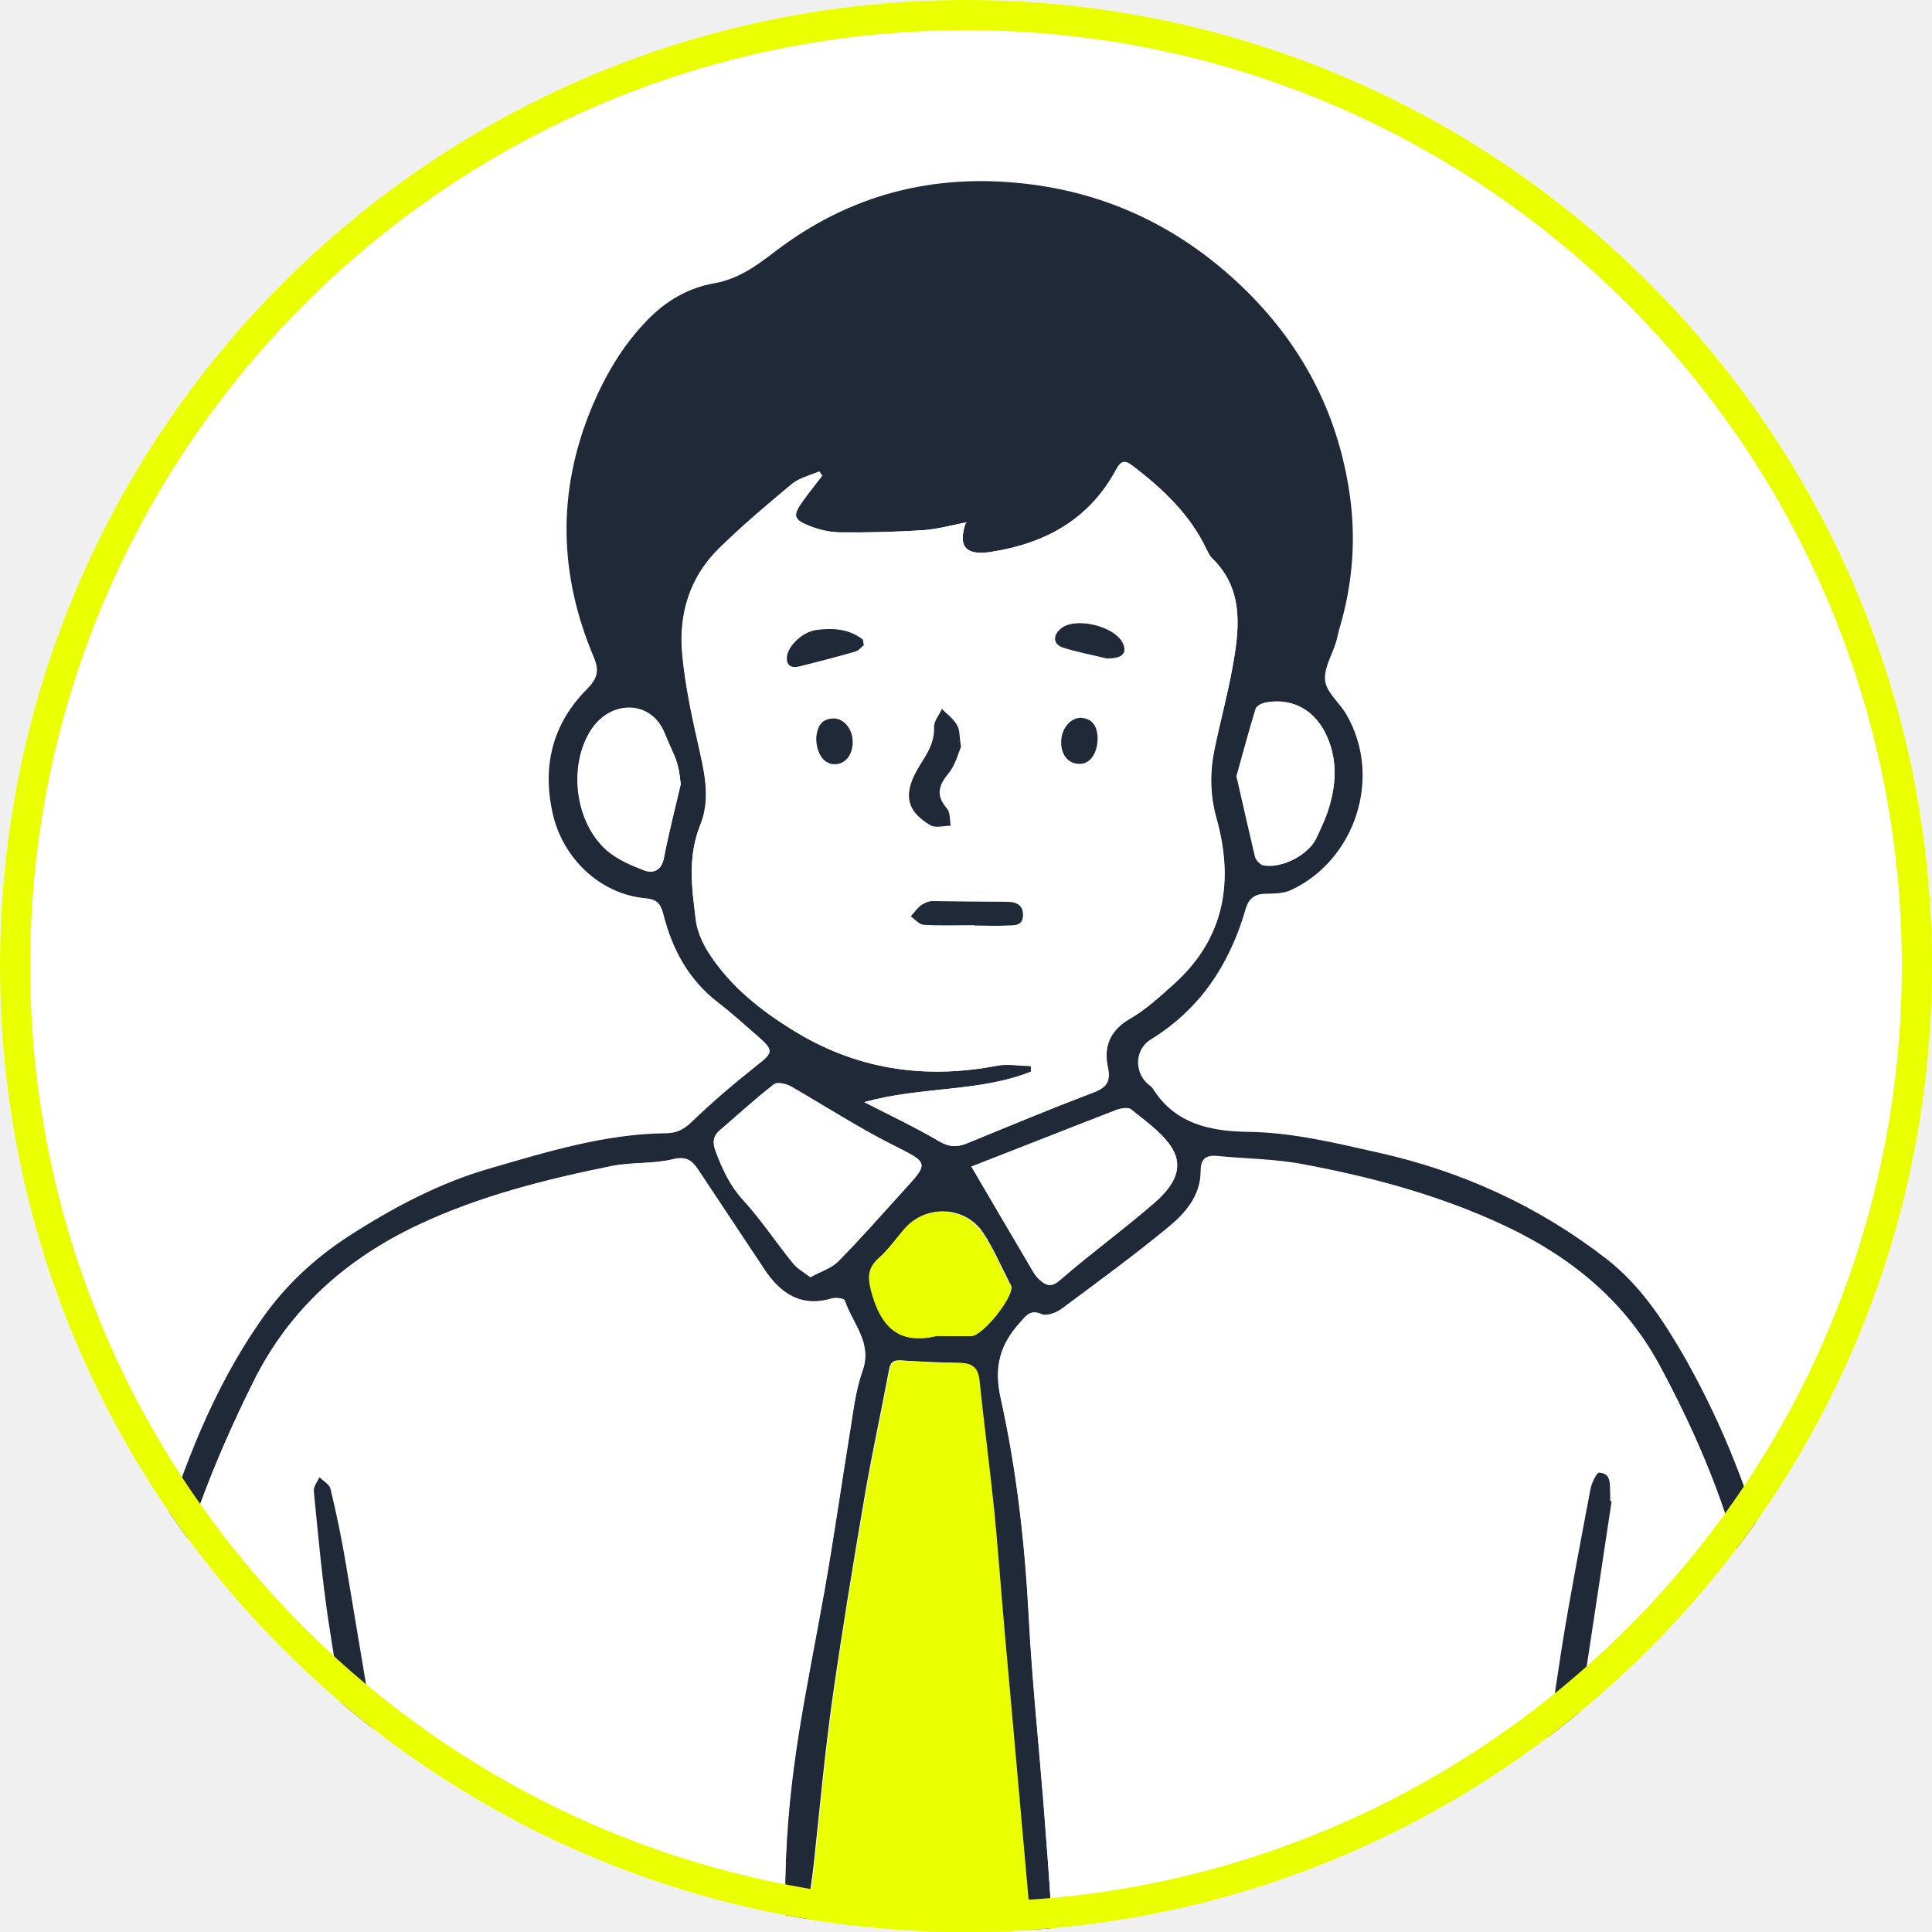
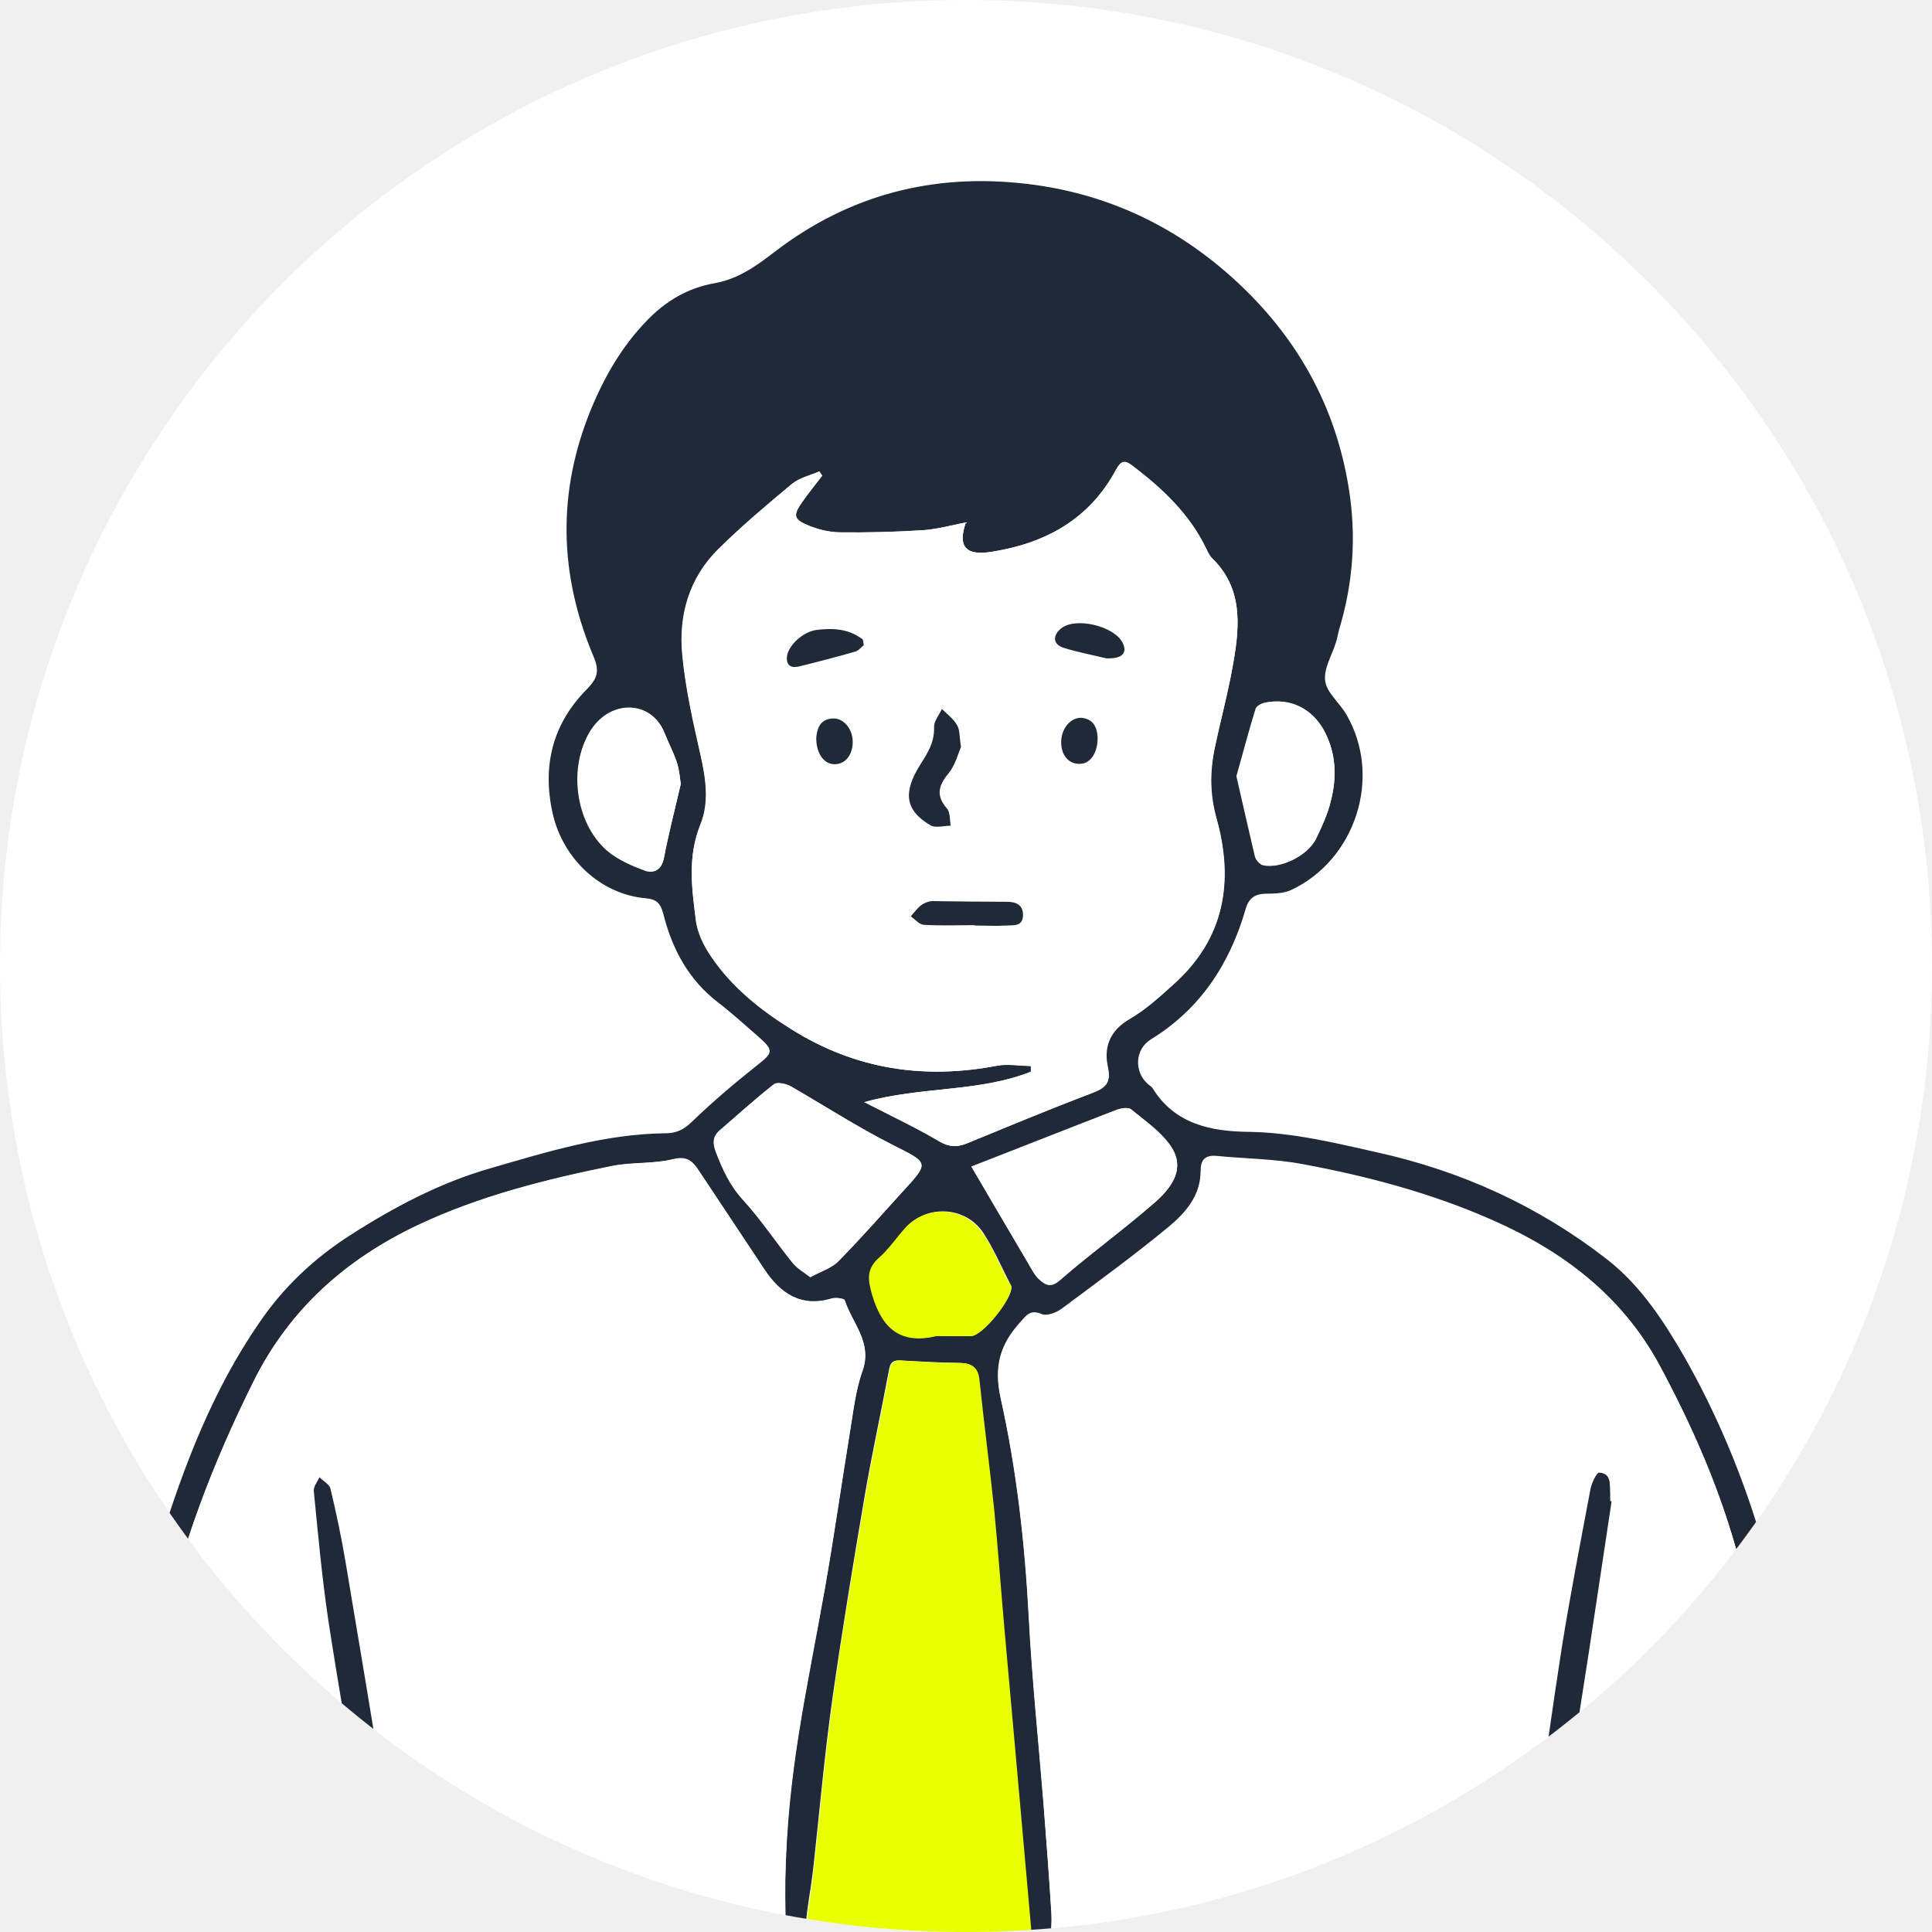
<svg xmlns="http://www.w3.org/2000/svg" width="64" height="64" viewBox="0 0 64 64" fill="none">
  <g clip-path="url(#clip0_116_3096)">
    <rect width="64" height="64" rx="32" fill="white" />
    <path d="M59.315 55.243C59.761 57.986 60.124 60.753 59.96 63.555C59.937 63.953 60.007 64.364 59.972 64.751C59.972 64.762 59.972 64.774 59.96 64.786H59.139C59.057 64.645 59.093 64.422 59.093 64.235C59.175 61.023 58.788 57.834 58.401 54.645C58.26 53.473 57.803 52.347 57.475 51.198C56.877 49.111 55.998 47.142 54.978 45.231C53.735 42.922 51.777 41.444 49.432 40.413C47.416 39.522 45.294 38.959 43.137 38.56C42.211 38.385 41.249 38.385 40.312 38.291C39.913 38.256 39.772 38.42 39.772 38.795C39.772 39.604 39.268 40.178 38.717 40.636C37.568 41.585 36.361 42.464 35.165 43.355C34.989 43.484 34.673 43.602 34.508 43.531C34.133 43.367 34.004 43.566 33.793 43.801C33.125 44.539 32.914 45.266 33.148 46.321C33.676 48.69 33.946 51.116 34.075 53.543C34.18 55.571 34.391 57.599 34.555 59.627C34.649 60.87 34.755 62.113 34.825 63.367C34.848 63.696 34.813 64.024 34.766 64.34C34.743 64.493 34.637 64.633 34.555 64.774H34.508C34.415 64.657 34.309 64.54 34.251 64.399C34.18 64.223 34.145 64.035 34.133 63.848C33.993 62.312 33.864 60.765 33.723 59.229C33.571 57.482 33.406 55.735 33.254 53.989C33.137 52.664 33.043 51.351 32.914 50.026C32.762 48.572 32.574 47.13 32.422 45.688C32.375 45.266 32.152 45.149 31.765 45.149C31.12 45.137 30.464 45.102 29.819 45.067C29.503 45.044 29.479 45.219 29.432 45.465C29.174 46.849 28.869 48.221 28.635 49.604C28.26 51.808 27.896 54.012 27.58 56.228C27.322 58.045 27.158 59.885 26.959 61.714C26.841 62.793 26.759 62.934 26.666 64.012C26.654 64.141 26.642 64.293 26.572 64.411C26.501 64.54 26.361 64.633 26.255 64.739C26.185 64.61 26.044 64.493 26.044 64.364C26.009 63.66 25.997 62.969 26.009 62.265C26.068 58.713 26.689 56.157 27.31 52.675C27.615 50.952 27.861 49.205 28.143 47.482C28.26 46.79 28.33 46.075 28.565 45.419C28.905 44.469 28.225 43.836 27.979 43.074C27.955 43.015 27.697 42.98 27.568 43.015C26.537 43.332 25.845 42.863 25.305 42.042C24.59 40.964 23.863 39.873 23.148 38.795C22.949 38.49 22.762 38.291 22.293 38.408C21.636 38.56 20.933 38.502 20.276 38.631C18.072 39.076 15.88 39.627 13.84 40.589C11.484 41.702 9.596 43.355 8.4 45.759C7.052 48.455 5.985 51.245 5.352 54.2C5.094 55.384 4.989 56.614 4.907 57.834C4.754 60.026 4.672 62.23 4.567 64.434C4.567 64.493 4.567 64.54 4.555 64.598C4.543 64.68 4.532 64.739 4.52 64.809H3.816V60.554L3.734 60.507C3.758 60.46 3.77 60.401 3.781 60.354C4.004 57.236 4.367 54.141 5.294 51.128C6.091 48.549 7.052 46.04 8.6 43.801C9.385 42.652 10.37 41.714 11.566 40.94C13.043 39.991 14.567 39.182 16.243 38.701C18.142 38.15 20.042 37.564 22.046 37.541C22.386 37.541 22.633 37.435 22.902 37.177C23.582 36.521 24.297 35.911 25.036 35.325C25.622 34.867 25.657 34.809 25.095 34.316C24.661 33.941 24.239 33.554 23.782 33.203C22.808 32.453 22.269 31.444 21.976 30.284C21.882 29.92 21.753 29.791 21.39 29.756C19.901 29.627 18.647 28.455 18.307 26.942C17.955 25.36 18.307 23.965 19.456 22.816C19.784 22.476 19.866 22.23 19.667 21.761C18.518 19.041 18.447 16.309 19.584 13.543C20.042 12.441 20.616 11.456 21.437 10.612C22.058 9.967 22.797 9.533 23.676 9.381C24.461 9.24 25.059 8.806 25.669 8.337C28.131 6.45 30.909 5.735 33.969 6.086C36.642 6.391 38.952 7.482 40.921 9.287C42.938 11.139 44.227 13.402 44.673 16.134C44.942 17.751 44.825 19.322 44.356 20.87C44.321 20.999 44.297 21.139 44.262 21.257C44.133 21.69 43.84 22.148 43.899 22.558C43.946 22.945 44.38 23.285 44.602 23.672C45.81 25.758 44.884 28.502 42.762 29.486C42.527 29.592 42.234 29.604 41.965 29.604C41.578 29.604 41.367 29.744 41.261 30.12C40.734 31.937 39.761 33.426 38.119 34.434C37.592 34.762 37.568 35.501 38.014 35.899C38.072 35.958 38.154 35.993 38.19 36.063C38.928 37.247 40.136 37.482 41.367 37.494C42.82 37.517 44.215 37.857 45.622 38.174C48.424 38.795 50.968 39.956 53.231 41.714C54.344 42.582 55.107 43.754 55.798 44.95C57.627 48.174 58.729 51.644 59.315 55.243ZM44.087 26.52C44.286 25.747 44.262 24.961 43.876 24.223C43.465 23.461 42.738 23.109 41.906 23.273C41.8 23.297 41.636 23.379 41.613 23.472C41.39 24.188 41.203 24.914 40.98 25.7C41.179 26.579 41.367 27.47 41.589 28.349C41.625 28.466 41.754 28.631 41.871 28.654C42.445 28.771 43.313 28.338 43.594 27.798C43.782 27.4 43.981 26.966 44.087 26.52ZM40.863 21.901C41.074 20.682 41.156 19.451 40.136 18.478C40.054 18.408 40.019 18.291 39.972 18.197C39.421 17.036 38.518 16.192 37.521 15.43C37.24 15.207 37.123 15.278 36.97 15.571C36.091 17.2 34.637 17.997 32.855 18.279C31.988 18.42 31.718 18.103 32 17.306C31.531 17.4 31.05 17.529 30.581 17.564C29.655 17.622 28.729 17.646 27.803 17.634C27.463 17.634 27.111 17.54 26.794 17.411C26.29 17.212 26.267 17.071 26.572 16.638C26.783 16.333 27.017 16.051 27.24 15.758C27.205 15.711 27.17 15.665 27.146 15.618C26.841 15.747 26.49 15.829 26.243 16.028C25.411 16.72 24.579 17.423 23.805 18.185C22.844 19.146 22.48 20.377 22.609 21.702C22.715 22.804 22.961 23.894 23.207 24.985C23.383 25.77 23.524 26.567 23.207 27.318C22.773 28.361 22.914 29.404 23.055 30.459C23.113 30.893 23.336 31.339 23.582 31.714C24.262 32.71 25.2 33.461 26.22 34.094C28.319 35.419 30.605 35.77 33.043 35.301C33.406 35.231 33.782 35.301 34.157 35.313C34.157 35.383 34.157 35.442 34.157 35.501C32.433 36.192 30.546 35.981 28.635 36.509C29.549 36.978 30.358 37.365 31.12 37.81C31.437 37.998 31.695 38.009 32.023 37.88C33.395 37.318 34.766 36.743 36.161 36.216C36.619 36.04 36.818 35.876 36.701 35.348C36.56 34.692 36.759 34.152 37.404 33.766C37.943 33.461 38.412 33.027 38.881 32.605C40.569 31.093 40.886 29.205 40.3 27.107C40.089 26.345 40.077 25.606 40.23 24.844C40.429 23.859 40.698 22.886 40.863 21.901ZM38.248 39.838C39.045 39.147 39.186 38.537 38.764 37.939C38.436 37.47 37.92 37.118 37.463 36.743C37.369 36.673 37.146 36.708 37.005 36.755C35.399 37.376 33.805 38.009 32.175 38.642C32.832 39.768 33.453 40.811 34.063 41.855C34.169 42.042 34.274 42.253 34.426 42.382C34.626 42.558 34.801 42.664 35.106 42.394C36.138 41.526 37.228 40.729 38.248 39.838ZM32.175 44.258C32.551 44.246 33.559 42.992 33.5 42.617C33.489 42.57 33.453 42.523 33.43 42.464C33.148 41.913 32.902 41.339 32.562 40.823C31.965 39.944 30.675 39.897 29.983 40.694C29.702 41.022 29.456 41.374 29.139 41.655C28.717 42.031 28.764 42.371 28.916 42.898C29.256 44.035 29.866 44.528 31.05 44.246C31.413 44.258 31.8 44.27 32.175 44.258ZM29.878 39.498C30.804 38.49 30.78 38.537 29.549 37.916C28.401 37.341 27.31 36.626 26.185 35.993C26.032 35.911 25.739 35.841 25.634 35.923C25.012 36.403 24.438 36.931 23.84 37.447C23.594 37.658 23.606 37.88 23.711 38.162C23.934 38.748 24.18 39.287 24.626 39.768C25.224 40.425 25.716 41.175 26.279 41.866C26.419 42.031 26.63 42.148 26.841 42.312C27.193 42.113 27.545 42.007 27.767 41.784C28.506 41.034 29.186 40.26 29.878 39.498ZM22.55 25.981C22.468 25.149 22.386 25.184 22.011 24.281C21.566 23.203 20.229 23.168 19.561 24.211C18.823 25.372 19.034 27.236 20.1 28.174C20.452 28.478 20.921 28.678 21.355 28.842C21.648 28.947 21.917 28.83 21.988 28.431C22.152 27.599 22.363 26.79 22.55 25.981Z" fill="#1F2937" />
    <path d="M59.138 64.797H34.566C34.648 64.657 34.753 64.516 34.777 64.364C34.824 64.047 34.847 63.719 34.835 63.391C34.753 62.148 34.659 60.905 34.566 59.651C34.401 57.623 34.19 55.606 34.085 53.566C33.956 51.128 33.686 48.713 33.159 46.345C32.924 45.29 33.135 44.551 33.803 43.824C34.015 43.59 34.132 43.39 34.519 43.554C34.683 43.625 34.999 43.508 35.175 43.379C36.383 42.488 37.59 41.62 38.727 40.659C39.278 40.202 39.782 39.627 39.782 38.818C39.782 38.443 39.923 38.267 40.322 38.314C41.26 38.408 42.221 38.42 43.147 38.584C45.304 38.982 47.426 39.545 49.443 40.436C51.787 41.468 53.745 42.945 54.988 45.254C56.02 47.165 56.887 49.135 57.485 51.222C57.813 52.359 58.27 53.496 58.411 54.668C58.798 57.845 59.185 61.034 59.103 64.258C59.091 64.434 59.056 64.657 59.138 64.797ZM53.382 49.733C53.37 49.733 53.358 49.721 53.335 49.721C53.335 49.639 53.346 49.557 53.335 49.475C53.311 49.182 53.393 48.807 52.971 48.783C52.878 48.771 52.714 49.135 52.678 49.346C52.35 51.093 52.01 52.84 51.729 54.598C51.4 56.626 51.142 58.654 50.826 60.682C50.674 61.667 50.439 62.64 50.287 63.637C50.252 63.848 50.416 64.235 50.568 64.293C50.908 64.41 50.99 64.082 51.049 63.801C51.201 63.062 51.4 62.336 51.529 61.585C51.904 59.322 52.256 57.06 52.62 54.786C52.878 53.109 53.124 51.421 53.382 49.733Z" fill="white" />
    <path d="M53.34 49.721C53.351 49.721 53.363 49.721 53.386 49.733C53.129 51.421 52.882 53.109 52.624 54.786C52.273 57.048 51.921 59.323 51.534 61.586C51.417 62.336 51.218 63.063 51.053 63.801C50.995 64.083 50.901 64.411 50.573 64.294C50.42 64.235 50.268 63.848 50.291 63.637C50.432 62.652 50.667 61.679 50.831 60.683C51.147 58.655 51.417 56.627 51.733 54.598C52.015 52.84 52.355 51.093 52.683 49.346C52.718 49.135 52.894 48.772 52.976 48.783C53.398 48.807 53.316 49.194 53.34 49.475C53.34 49.569 53.34 49.651 53.34 49.721Z" fill="#1F2937" />
    <path d="M43.876 24.235C44.263 24.974 44.286 25.748 44.087 26.533C43.982 26.979 43.782 27.401 43.571 27.811C43.302 28.35 42.422 28.784 41.848 28.667C41.731 28.643 41.59 28.479 41.567 28.362C41.356 27.471 41.156 26.58 40.957 25.712C41.18 24.927 41.367 24.2 41.59 23.485C41.614 23.391 41.778 23.309 41.883 23.286C42.739 23.11 43.466 23.462 43.876 24.235Z" fill="white" />
    <path d="M40.138 18.478C41.158 19.451 41.076 20.682 40.865 21.902C40.701 22.886 40.431 23.859 40.22 24.844C40.068 25.595 40.068 26.345 40.291 27.107C40.877 29.205 40.56 31.093 38.872 32.605C38.403 33.027 37.934 33.449 37.395 33.766C36.738 34.141 36.539 34.692 36.691 35.348C36.809 35.888 36.609 36.052 36.152 36.216C34.769 36.743 33.385 37.318 32.014 37.881C31.697 38.01 31.439 37.998 31.111 37.81C30.349 37.353 29.54 36.978 28.626 36.509C30.537 35.981 32.424 36.181 34.147 35.501C34.147 35.442 34.147 35.372 34.147 35.313C33.772 35.313 33.385 35.243 33.034 35.301C30.595 35.77 28.321 35.419 26.211 34.094C25.191 33.461 24.253 32.711 23.573 31.714C23.315 31.351 23.092 30.893 23.045 30.46C22.916 29.416 22.776 28.373 23.198 27.318C23.503 26.567 23.374 25.77 23.198 24.985C22.951 23.895 22.705 22.804 22.6 21.702C22.471 20.378 22.823 19.147 23.796 18.185C24.569 17.423 25.402 16.72 26.234 16.028C26.48 15.829 26.832 15.747 27.137 15.618C27.172 15.665 27.207 15.712 27.231 15.758C27.008 16.052 26.773 16.345 26.562 16.638C26.258 17.072 26.281 17.201 26.785 17.412C27.102 17.541 27.465 17.622 27.793 17.634C28.72 17.646 29.646 17.622 30.572 17.564C31.052 17.529 31.521 17.4 31.99 17.306C31.721 18.103 31.979 18.42 32.846 18.279C34.628 17.998 36.07 17.212 36.961 15.571C37.114 15.29 37.231 15.219 37.512 15.43C38.52 16.192 39.411 17.036 39.962 18.197C40.021 18.291 40.068 18.396 40.138 18.478ZM36.645 21.808C37.16 21.831 37.336 21.644 37.207 21.327C36.961 20.741 35.601 20.424 35.12 20.835C34.863 21.069 34.886 21.351 35.214 21.456C35.718 21.608 36.222 21.702 36.645 21.808ZM35.812 25.313C36.14 25.278 36.375 24.915 36.363 24.422C36.328 24.106 36.222 23.812 35.8 23.801C35.449 23.789 35.144 24.152 35.144 24.586C35.144 25.032 35.425 25.348 35.812 25.313ZM33.889 30.331C33.901 29.979 33.678 29.873 33.362 29.873C32.541 29.873 31.732 29.862 30.912 29.873C30.783 29.873 30.642 29.92 30.537 30.003C30.396 30.108 30.302 30.249 30.185 30.378C30.326 30.471 30.466 30.647 30.607 30.659C31.17 30.694 31.732 30.671 32.295 30.671V30.683C32.647 30.683 32.998 30.694 33.35 30.683C33.573 30.647 33.878 30.694 33.889 30.331ZM31.838 24.739C31.779 24.399 31.803 24.176 31.709 24.023C31.58 23.812 31.381 23.66 31.205 23.473C31.111 23.672 30.935 23.883 30.947 24.082C30.97 24.586 30.736 24.926 30.478 25.337C29.939 26.216 29.95 26.814 30.83 27.33C30.994 27.423 31.275 27.341 31.498 27.341C31.463 27.142 31.474 26.896 31.369 26.767C31.006 26.345 31.088 26.028 31.416 25.618C31.65 25.348 31.744 24.961 31.838 24.739ZM28.614 21.386C28.59 21.28 28.59 21.21 28.567 21.186C28.11 20.823 27.571 20.811 27.031 20.893C26.574 20.964 26.117 21.421 26.07 21.773C26.035 22.089 26.234 22.16 26.469 22.101C27.09 21.948 27.711 21.784 28.333 21.608C28.45 21.562 28.532 21.444 28.614 21.386ZM27.594 25.313C27.981 25.348 28.262 25.044 28.25 24.575C28.239 24.141 27.946 23.789 27.594 23.789C27.172 23.801 27.067 24.094 27.031 24.41C27.02 24.915 27.266 25.278 27.594 25.313Z" fill="white" />
    <path d="M38.764 37.94C39.186 38.538 39.046 39.147 38.248 39.839C37.229 40.718 36.138 41.516 35.118 42.407C34.814 42.676 34.638 42.571 34.438 42.395C34.286 42.254 34.181 42.043 34.075 41.867C33.454 40.824 32.844 39.78 32.188 38.655C33.805 38.022 35.411 37.389 37.018 36.767C37.158 36.721 37.381 36.674 37.475 36.756C37.92 37.119 38.424 37.471 38.764 37.94Z" fill="white" />
    <path d="M37.204 21.327C37.345 21.643 37.157 21.831 36.642 21.808C36.219 21.702 35.704 21.608 35.223 21.456C34.895 21.35 34.859 21.069 35.129 20.835C35.598 20.413 36.958 20.741 37.204 21.327Z" fill="#1F2937" />
    <path d="M36.36 24.41C36.372 24.914 36.138 25.278 35.809 25.301C35.422 25.336 35.141 25.032 35.153 24.563C35.164 24.129 35.458 23.777 35.809 23.777C36.231 23.812 36.337 24.105 36.36 24.41Z" fill="#1F2937" />
    <path d="M34.519 64.797H26.277V64.739C26.383 64.633 26.523 64.54 26.594 64.411C26.664 64.293 26.664 64.153 26.688 64.012C26.793 62.934 26.875 62.793 26.981 61.714C27.18 59.885 27.344 58.045 27.602 56.228C27.907 54.012 28.282 51.808 28.657 49.604C28.892 48.221 29.197 46.849 29.454 45.466C29.501 45.231 29.525 45.055 29.841 45.067C30.486 45.114 31.143 45.149 31.787 45.149C32.174 45.161 32.397 45.278 32.444 45.688C32.596 47.142 32.784 48.584 32.936 50.026C33.065 51.351 33.159 52.664 33.276 53.989C33.429 55.735 33.593 57.482 33.745 59.229C33.886 60.776 34.015 62.312 34.156 63.848C34.167 64.035 34.202 64.235 34.273 64.399C34.32 64.563 34.425 64.68 34.519 64.797Z" fill="#EAFF00" />
    <path d="M33.361 29.873C33.677 29.873 33.9 29.99 33.888 30.33C33.877 30.694 33.572 30.647 33.337 30.659C32.986 30.682 32.634 30.659 32.282 30.659V30.647C31.719 30.647 31.157 30.67 30.594 30.635C30.453 30.623 30.313 30.459 30.172 30.354C30.289 30.225 30.395 30.072 30.524 29.979C30.629 29.908 30.77 29.85 30.899 29.85C31.719 29.861 32.54 29.873 33.361 29.873Z" fill="#1F2937" />
    <path d="M33.502 42.616C33.56 42.992 32.564 44.246 32.177 44.258C31.802 44.269 31.415 44.258 31.028 44.258C29.856 44.539 29.234 44.047 28.894 42.909C28.742 42.382 28.695 42.042 29.117 41.667C29.434 41.385 29.68 41.022 29.961 40.705C30.653 39.908 31.942 39.955 32.54 40.834C32.892 41.339 33.127 41.925 33.408 42.476C33.455 42.511 33.49 42.558 33.502 42.616Z" fill="#EAFF00" />
    <path d="M31.705 24.024C31.799 24.176 31.776 24.387 31.834 24.739C31.74 24.962 31.647 25.348 31.412 25.63C31.084 26.028 31.002 26.357 31.365 26.779C31.483 26.908 31.459 27.166 31.494 27.353C31.271 27.353 30.99 27.435 30.826 27.341C29.947 26.826 29.935 26.216 30.474 25.348C30.732 24.938 30.955 24.598 30.943 24.094C30.931 23.895 31.107 23.695 31.201 23.484C31.377 23.66 31.588 23.813 31.705 24.024Z" fill="#1F2937" />
    <path d="M29.55 37.916C30.769 38.537 30.805 38.491 29.878 39.499C29.187 40.261 28.507 41.035 27.78 41.773C27.557 42.008 27.205 42.113 26.854 42.301C26.643 42.136 26.432 42.031 26.291 41.855C25.728 41.163 25.248 40.413 24.638 39.757C24.204 39.276 23.946 38.737 23.724 38.151C23.618 37.869 23.606 37.647 23.852 37.435C24.45 36.931 25.025 36.392 25.646 35.911C25.752 35.829 26.045 35.9 26.197 35.982C27.311 36.627 28.401 37.33 29.55 37.916Z" fill="white" />
    <path d="M27.986 43.074C28.232 43.836 28.912 44.469 28.572 45.419C28.338 46.075 28.267 46.79 28.15 47.482C27.869 49.217 27.623 50.952 27.318 52.675C26.696 56.169 26.087 58.713 26.016 62.265C26.005 62.969 26.028 63.66 26.052 64.364C26.052 64.493 26.192 64.622 26.263 64.739V64.797H4.527C4.539 64.739 4.551 64.668 4.563 64.586C4.574 64.528 4.563 64.481 4.574 64.422C4.68 62.218 4.762 60.026 4.914 57.822C4.996 56.603 5.102 55.383 5.36 54.188C5.993 51.245 7.06 48.455 8.408 45.747C9.604 43.343 11.491 41.691 13.848 40.577C15.887 39.615 18.08 39.065 20.284 38.619C20.94 38.49 21.644 38.56 22.3 38.396C22.769 38.279 22.957 38.478 23.156 38.783C23.871 39.862 24.598 40.952 25.313 42.031C25.852 42.851 26.544 43.32 27.576 43.004C27.705 42.98 27.974 43.015 27.986 43.074ZM13.437 63.848C13.39 63.543 13.355 63.355 13.332 63.168C13.144 62.019 12.957 60.882 12.757 59.733C12.323 57.095 11.89 54.457 11.444 51.831C11.303 50.987 11.116 50.143 10.928 49.311C10.893 49.158 10.694 49.053 10.565 48.936C10.495 49.088 10.366 49.252 10.377 49.393C10.518 50.823 10.647 52.253 10.858 53.672C11.198 55.888 11.585 58.103 11.972 60.307C12.171 61.48 12.405 62.64 12.617 63.801C12.663 64.082 12.745 64.399 13.097 64.305C13.273 64.258 13.367 63.965 13.437 63.848Z" fill="white" />
    <path d="M28.567 21.174C28.603 21.198 28.591 21.268 28.614 21.374C28.532 21.432 28.45 21.549 28.333 21.585C27.712 21.761 27.09 21.925 26.469 22.077C26.235 22.136 26.035 22.065 26.07 21.749C26.106 21.397 26.575 20.94 27.032 20.87C27.571 20.799 28.11 20.823 28.567 21.174Z" fill="#1F2937" />
    <path d="M28.247 24.575C28.247 25.032 27.977 25.348 27.59 25.313C27.262 25.278 27.028 24.915 27.04 24.422C27.075 24.106 27.18 23.812 27.602 23.801C27.942 23.789 28.247 24.141 28.247 24.575Z" fill="#1F2937" />
    <path d="M22.011 24.27C22.386 25.173 22.456 25.15 22.55 25.97C22.362 26.779 22.151 27.6 21.999 28.409C21.917 28.819 21.659 28.925 21.366 28.819C20.92 28.655 20.451 28.456 20.111 28.151C19.044 27.213 18.845 25.349 19.572 24.188C20.229 23.157 21.577 23.192 22.011 24.27Z" fill="white" />
    <path d="M13.338 63.168C13.373 63.355 13.396 63.543 13.443 63.848C13.361 63.965 13.268 64.258 13.115 64.305C12.763 64.399 12.681 64.07 12.634 63.801C12.412 62.64 12.189 61.468 11.99 60.307C11.603 58.103 11.216 55.888 10.876 53.672C10.665 52.253 10.536 50.823 10.395 49.393C10.384 49.24 10.512 49.088 10.583 48.935C10.712 49.065 10.911 49.17 10.946 49.311C11.146 50.143 11.321 50.987 11.462 51.831C11.908 54.469 12.341 57.095 12.775 59.733C12.963 60.87 13.15 62.019 13.338 63.168Z" fill="#1F2937" />
    <path d="M3.84 64.797H4.543C4.426 65.277 4.145 65.336 3.629 65.008C3.629 63.589 3.629 62.171 3.629 60.752C3.664 60.67 3.723 60.588 3.758 60.494L3.84 60.541V64.797Z" fill="#1F2937" />
  </g>
-   <rect x="0.5" y="0.5" width="63" height="63" rx="31.5" stroke="#EAFF00" />
  <defs>
    <clipPath id="clip0_116_3096">
      <rect width="64" height="64" rx="32" fill="white" />
    </clipPath>
  </defs>
</svg>
